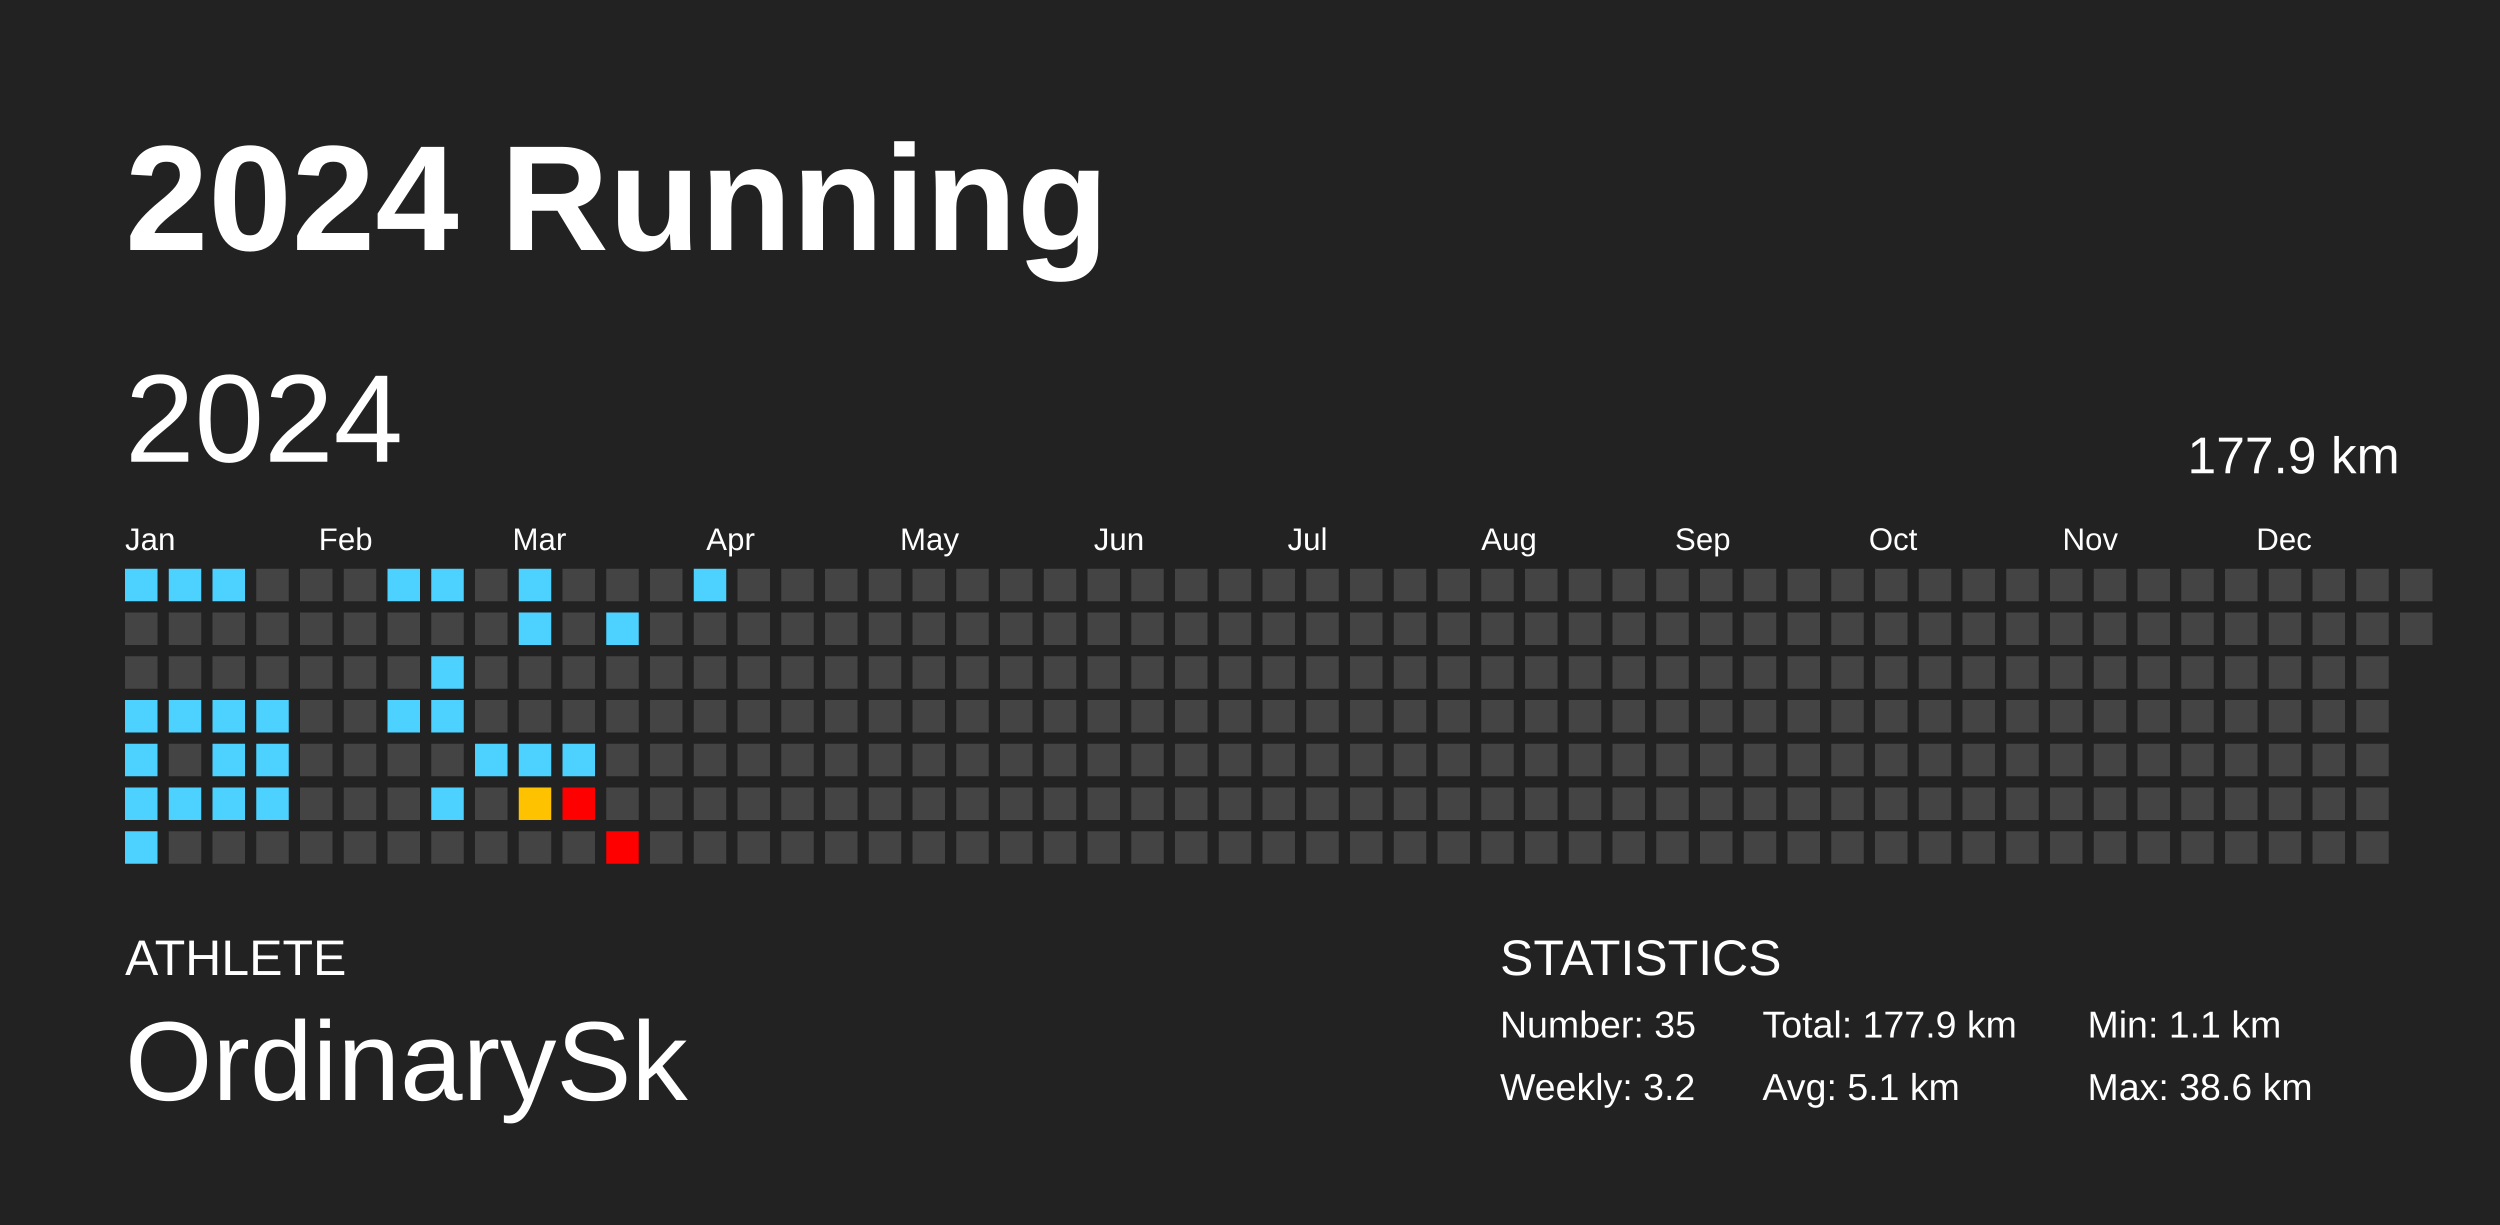
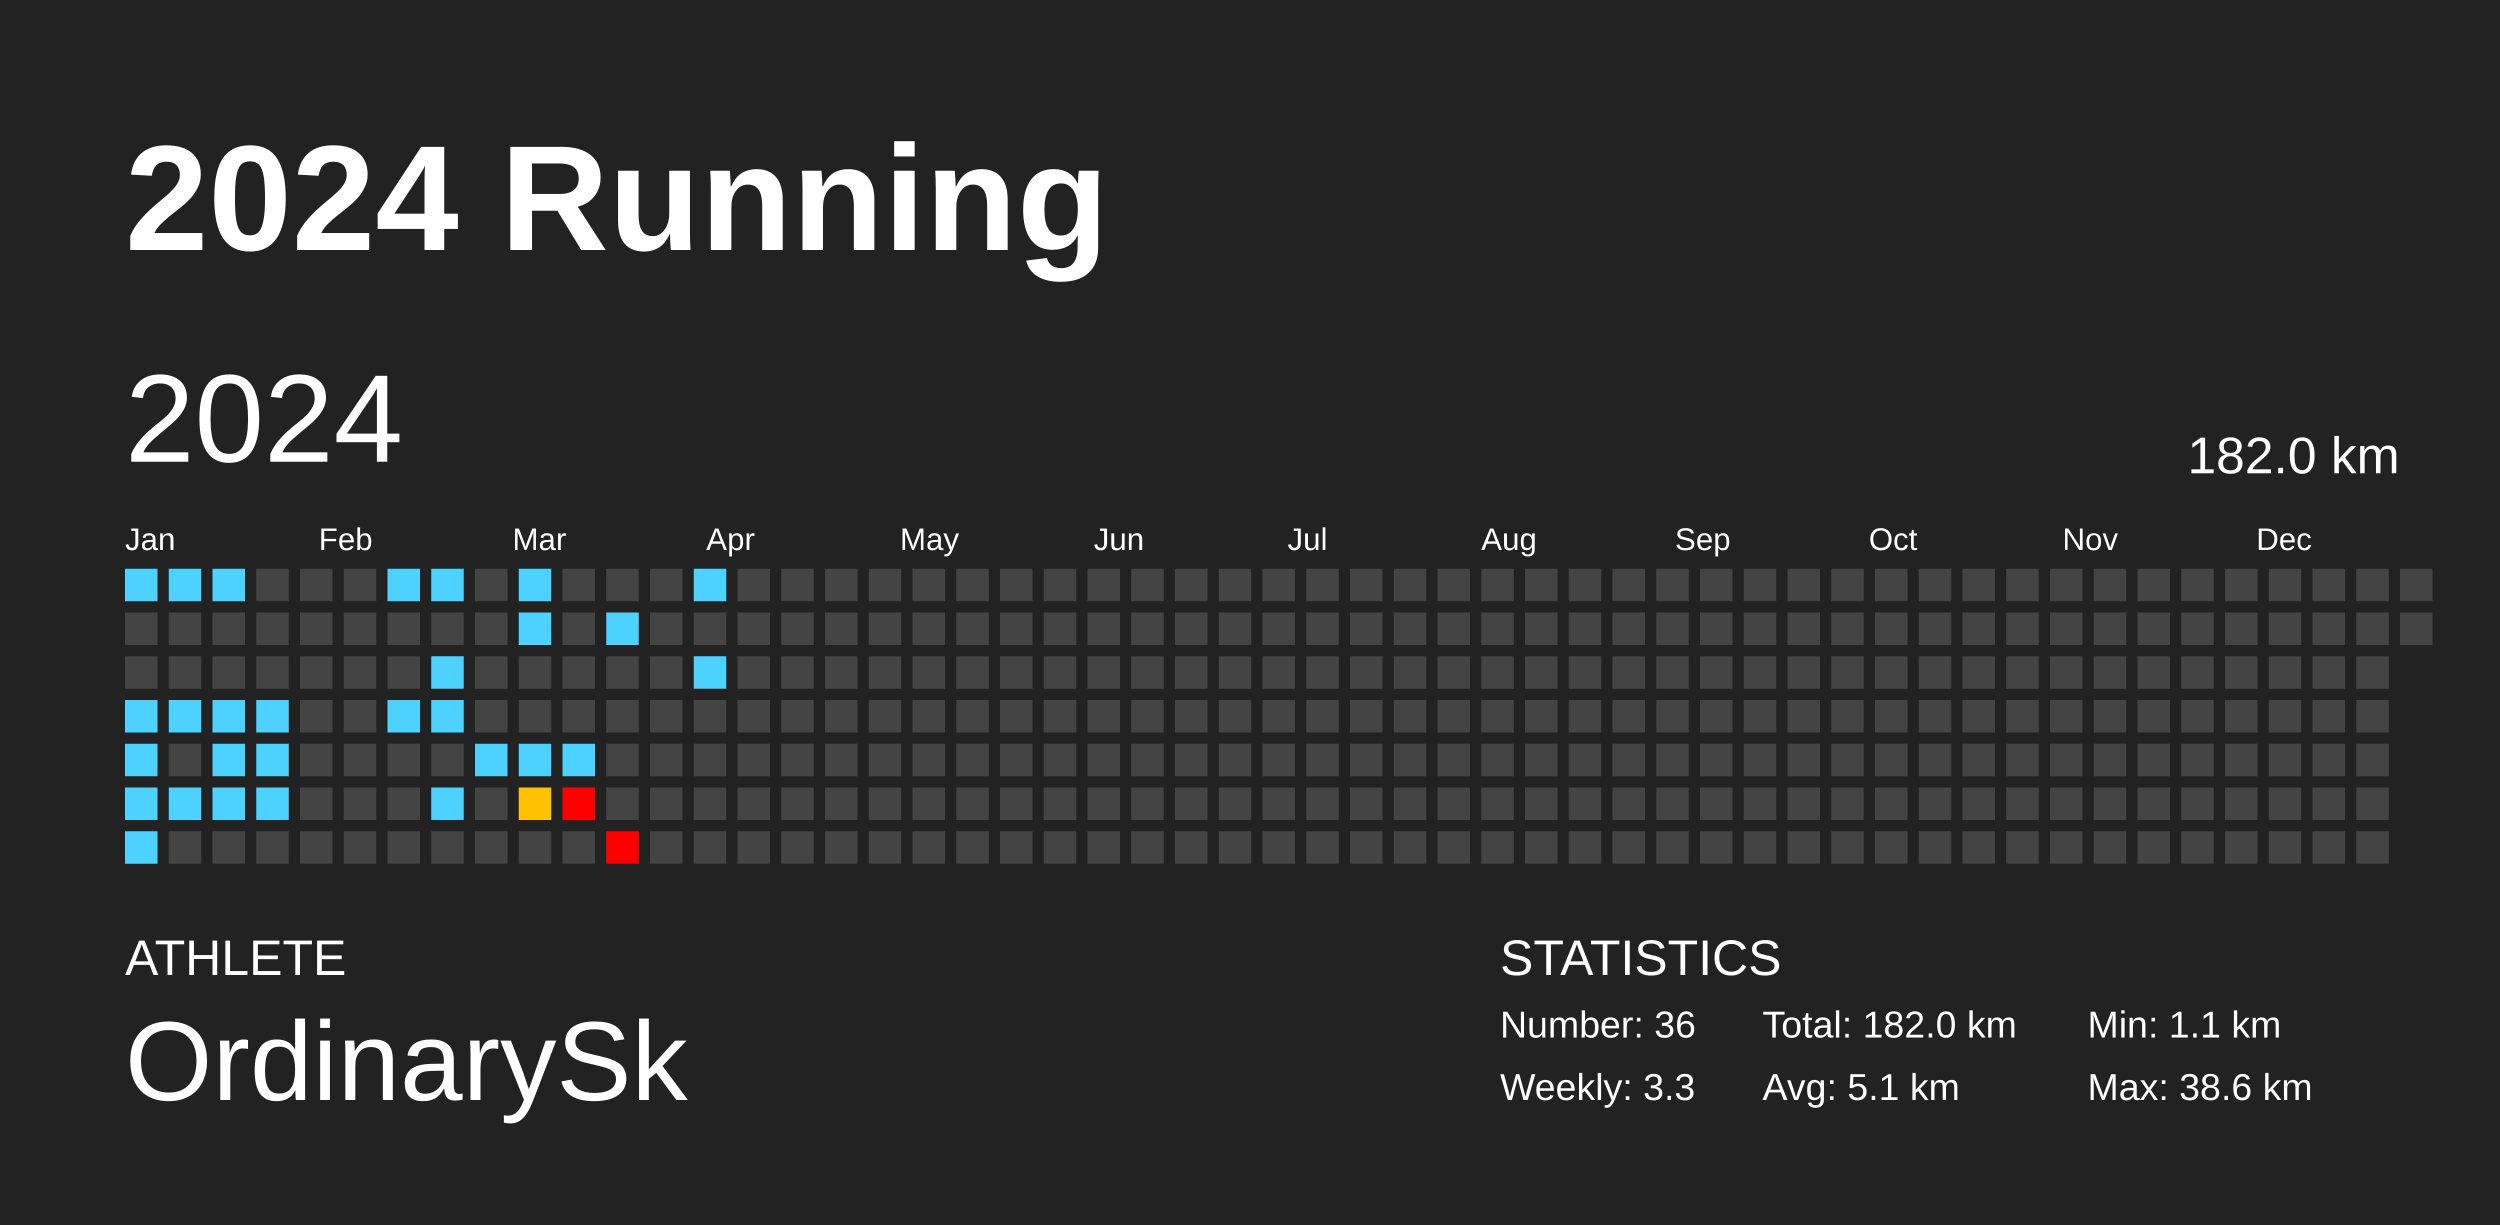
<svg xmlns="http://www.w3.org/2000/svg" baseProfile="full" height="98mm" version="1.1" viewBox="0,0,200,98" width="200mm">
  <defs />
  <rect fill="#222222" height="98" width="200" x="0" y="0" />
  <text fill="#FFFFFF" style="font-size:12px; font-family:Arial; font-weight:bold;" x="10" y="20">2024 Running</text>
  <text fill="#FFFFFF" style="font-size:4px; font-family:Arial" x="10" y="78">ATHLETE</text>
  <text fill="#FFFFFF" style="font-size:9px; font-family:Arial" x="10" y="88">OrdinarySk</text>
  <text fill="#FFFFFF" style="font-size:4px; font-family:Arial" x="120" y="78">STATISTICS</text>
-   <text fill="#FFFFFF" style="font-size:3px; font-family:Arial" x="120" y="83">Number: 35</text>
-   <text fill="#FFFFFF" style="font-size:3px; font-family:Arial" x="120" y="88">Weekly: 3.2</text>
-   <text fill="#FFFFFF" style="font-size:3px; font-family:Arial" x="141" y="83">Total: 177.9 km</text>
+   <text fill="#FFFFFF" style="font-size:3px; font-family:Arial" x="120" y="83">Number: 36</text>
+   <text fill="#FFFFFF" style="font-size:3px; font-family:Arial" x="120" y="88">Weekly: 3.3</text>
+   <text fill="#FFFFFF" style="font-size:3px; font-family:Arial" x="141" y="83">Total: 182.0 km</text>
  <text fill="#FFFFFF" style="font-size:3px; font-family:Arial" x="141" y="88">Avg: 5.1 km</text>
  <text fill="#FFFFFF" style="font-size:3px; font-family:Arial" x="167" y="83">Min: 1.1 km</text>
  <text fill="#FFFFFF" style="font-size:3px; font-family:Arial" x="167" y="88">Max: 38.6 km</text>
  <text dominant-baseline="hanging" fill="#FFFFFF" style="font-size:10.0px; font-family:Arial;" x="10" y="30">2024</text>
-   <text dominant-baseline="hanging" fill="#FFFFFF" style="font-size:4.125px; font-family:Arial;" x="175" y="35">177.9 km</text>
+   <text dominant-baseline="hanging" fill="#FFFFFF" style="font-size:4.125px; font-family:Arial;" x="175" y="35">182.0 km</text>
  <text fill="#FFFFFF" style="font-size:2.5px; font-family:Arial" x="10.0" y="44">Jan</text>
  <text fill="#FFFFFF" style="font-size:2.5px; font-family:Arial" x="25.5" y="44">Feb</text>
  <text fill="#FFFFFF" style="font-size:2.5px; font-family:Arial" x="41.0" y="44">Mar</text>
  <text fill="#FFFFFF" style="font-size:2.5px; font-family:Arial" x="56.5" y="44">Apr</text>
  <text fill="#FFFFFF" style="font-size:2.5px; font-family:Arial" x="72.0" y="44">May</text>
  <text fill="#FFFFFF" style="font-size:2.5px; font-family:Arial" x="87.5" y="44">Jun</text>
  <text fill="#FFFFFF" style="font-size:2.5px; font-family:Arial" x="103.0" y="44">Jul</text>
  <text fill="#FFFFFF" style="font-size:2.5px; font-family:Arial" x="118.5" y="44">Aug</text>
  <text fill="#FFFFFF" style="font-size:2.5px; font-family:Arial" x="134.0" y="44">Sep</text>
  <text fill="#FFFFFF" style="font-size:2.5px; font-family:Arial" x="149.5" y="44">Oct</text>
  <text fill="#FFFFFF" style="font-size:2.5px; font-family:Arial" x="165.0" y="44">Nov</text>
  <text fill="#FFFFFF" style="font-size:2.5px; font-family:Arial" x="180.5" y="44">Dec</text>
  <rect fill="#4dd2ff" height="2.6" width="2.6" x="10.0" y="45.5" />
  <rect fill="#444444" height="2.6" width="2.6" x="10.0" y="49.0" />
  <rect fill="#444444" height="2.6" width="2.6" x="10.0" y="52.5" />
  <rect fill="#4dd2ff" height="2.6" width="2.6" x="10.0" y="56.0" />
  <rect fill="#4dd2ff" height="2.6" width="2.6" x="10.0" y="59.5" />
  <rect fill="#4dd2ff" height="2.6" width="2.6" x="10.0" y="63.0" />
  <rect fill="#4dd2ff" height="2.6" width="2.6" x="10.0" y="66.5" />
  <rect fill="#4dd2ff" height="2.6" width="2.6" x="13.5" y="45.5" />
  <rect fill="#444444" height="2.6" width="2.6" x="13.5" y="49.0" />
  <rect fill="#444444" height="2.6" width="2.6" x="13.5" y="52.5" />
  <rect fill="#4dd2ff" height="2.6" width="2.6" x="13.5" y="56.0" />
  <rect fill="#444444" height="2.6" width="2.6" x="13.5" y="59.5" />
  <rect fill="#4dd2ff" height="2.6" width="2.6" x="13.5" y="63.0" />
  <rect fill="#444444" height="2.6" width="2.6" x="13.5" y="66.5" />
  <rect fill="#4dd2ff" height="2.6" width="2.6" x="17.0" y="45.5" />
  <rect fill="#444444" height="2.6" width="2.6" x="17.0" y="49.0" />
  <rect fill="#444444" height="2.6" width="2.6" x="17.0" y="52.5" />
  <rect fill="#4dd2ff" height="2.6" width="2.6" x="17.0" y="56.0" />
  <rect fill="#4dd2ff" height="2.6" width="2.6" x="17.0" y="59.5" />
  <rect fill="#4dd2ff" height="2.6" width="2.6" x="17.0" y="63.0" />
  <rect fill="#444444" height="2.6" width="2.6" x="17.0" y="66.5" />
  <rect fill="#444444" height="2.6" width="2.6" x="20.5" y="45.5" />
  <rect fill="#444444" height="2.6" width="2.6" x="20.5" y="49.0" />
  <rect fill="#444444" height="2.6" width="2.6" x="20.5" y="52.5" />
  <rect fill="#4dd2ff" height="2.6" width="2.6" x="20.5" y="56.0" />
  <rect fill="#4dd2ff" height="2.6" width="2.6" x="20.5" y="59.5" />
  <rect fill="#4dd2ff" height="2.6" width="2.6" x="20.5" y="63.0" />
  <rect fill="#444444" height="2.6" width="2.6" x="20.5" y="66.5" />
  <rect fill="#444444" height="2.6" width="2.6" x="24.0" y="45.5" />
  <rect fill="#444444" height="2.6" width="2.6" x="24.0" y="49.0" />
  <rect fill="#444444" height="2.6" width="2.6" x="24.0" y="52.5" />
  <rect fill="#444444" height="2.6" width="2.6" x="24.0" y="56.0" />
  <rect fill="#444444" height="2.6" width="2.6" x="24.0" y="59.5" />
  <rect fill="#444444" height="2.6" width="2.6" x="24.0" y="63.0" />
  <rect fill="#444444" height="2.6" width="2.6" x="24.0" y="66.5" />
  <rect fill="#444444" height="2.6" width="2.6" x="27.5" y="45.5" />
  <rect fill="#444444" height="2.6" width="2.6" x="27.5" y="49.0" />
  <rect fill="#444444" height="2.6" width="2.6" x="27.5" y="52.5" />
  <rect fill="#444444" height="2.6" width="2.6" x="27.5" y="56.0" />
  <rect fill="#444444" height="2.6" width="2.6" x="27.5" y="59.5" />
  <rect fill="#444444" height="2.6" width="2.6" x="27.5" y="63.0" />
  <rect fill="#444444" height="2.6" width="2.6" x="27.5" y="66.5" />
  <rect fill="#4dd2ff" height="2.6" width="2.6" x="31.0" y="45.5" />
  <rect fill="#444444" height="2.6" width="2.6" x="31.0" y="49.0" />
  <rect fill="#444444" height="2.6" width="2.6" x="31.0" y="52.5" />
  <rect fill="#4dd2ff" height="2.6" width="2.6" x="31.0" y="56.0" />
  <rect fill="#444444" height="2.6" width="2.6" x="31.0" y="59.5" />
  <rect fill="#444444" height="2.6" width="2.6" x="31.0" y="63.0" />
  <rect fill="#444444" height="2.6" width="2.6" x="31.0" y="66.5" />
  <rect fill="#4dd2ff" height="2.6" width="2.6" x="34.5" y="45.5" />
  <rect fill="#444444" height="2.6" width="2.6" x="34.5" y="49.0" />
  <rect fill="#4dd2ff" height="2.6" width="2.6" x="34.5" y="52.5" />
  <rect fill="#4dd2ff" height="2.6" width="2.6" x="34.5" y="56.0" />
  <rect fill="#444444" height="2.6" width="2.6" x="34.5" y="59.5" />
  <rect fill="#4dd2ff" height="2.6" width="2.6" x="34.5" y="63.0" />
  <rect fill="#444444" height="2.6" width="2.6" x="34.5" y="66.5" />
  <rect fill="#444444" height="2.6" width="2.6" x="38.0" y="45.5" />
  <rect fill="#444444" height="2.6" width="2.6" x="38.0" y="49.0" />
  <rect fill="#444444" height="2.6" width="2.6" x="38.0" y="52.5" />
  <rect fill="#444444" height="2.6" width="2.6" x="38.0" y="56.0" />
  <rect fill="#4dd2ff" height="2.6" width="2.6" x="38.0" y="59.5" />
  <rect fill="#444444" height="2.6" width="2.6" x="38.0" y="63.0" />
  <rect fill="#444444" height="2.6" width="2.6" x="38.0" y="66.5" />
  <rect fill="#4dd2ff" height="2.6" width="2.6" x="41.5" y="45.5" />
  <rect fill="#4dd2ff" height="2.6" width="2.6" x="41.5" y="49.0" />
  <rect fill="#444444" height="2.6" width="2.6" x="41.5" y="52.5" />
  <rect fill="#444444" height="2.6" width="2.6" x="41.5" y="56.0" />
  <rect fill="#4dd2ff" height="2.6" width="2.6" x="41.5" y="59.5" />
  <rect fill="#ffc200" height="2.6" width="2.6" x="41.5" y="63.0" />
  <rect fill="#444444" height="2.6" width="2.6" x="41.5" y="66.5" />
  <rect fill="#444444" height="2.6" width="2.6" x="45.0" y="45.5" />
  <rect fill="#444444" height="2.6" width="2.6" x="45.0" y="49.0" />
  <rect fill="#444444" height="2.6" width="2.6" x="45.0" y="52.5" />
  <rect fill="#444444" height="2.6" width="2.6" x="45.0" y="56.0" />
  <rect fill="#4dd2ff" height="2.6" width="2.6" x="45.0" y="59.5" />
  <rect fill="red" height="2.6" width="2.6" x="45.0" y="63.0" />
  <rect fill="#444444" height="2.6" width="2.6" x="45.0" y="66.5" />
  <rect fill="#444444" height="2.6" width="2.6" x="48.5" y="45.5" />
  <rect fill="#4dd2ff" height="2.6" width="2.6" x="48.5" y="49.0" />
  <rect fill="#444444" height="2.6" width="2.6" x="48.5" y="52.5" />
  <rect fill="#444444" height="2.6" width="2.6" x="48.5" y="56.0" />
  <rect fill="#444444" height="2.6" width="2.6" x="48.5" y="59.5" />
  <rect fill="#444444" height="2.6" width="2.6" x="48.5" y="63.0" />
  <rect fill="red" height="2.6" width="2.6" x="48.5" y="66.5" />
  <rect fill="#444444" height="2.6" width="2.6" x="52.0" y="45.5" />
  <rect fill="#444444" height="2.6" width="2.6" x="52.0" y="49.0" />
  <rect fill="#444444" height="2.6" width="2.6" x="52.0" y="52.5" />
  <rect fill="#444444" height="2.6" width="2.6" x="52.0" y="56.0" />
  <rect fill="#444444" height="2.6" width="2.6" x="52.0" y="59.5" />
  <rect fill="#444444" height="2.6" width="2.6" x="52.0" y="63.0" />
  <rect fill="#444444" height="2.6" width="2.6" x="52.0" y="66.5" />
  <rect fill="#4dd2ff" height="2.6" width="2.6" x="55.5" y="45.5" />
  <rect fill="#444444" height="2.6" width="2.6" x="55.5" y="49.0" />
-   <rect fill="#444444" height="2.6" width="2.6" x="55.5" y="52.5" />
+   <rect fill="#4dd2ff" height="2.6" width="2.6" x="55.5" y="52.5" />
  <rect fill="#444444" height="2.6" width="2.6" x="55.5" y="56.0" />
  <rect fill="#444444" height="2.6" width="2.6" x="55.5" y="59.5" />
  <rect fill="#444444" height="2.6" width="2.6" x="55.5" y="63.0" />
  <rect fill="#444444" height="2.6" width="2.6" x="55.5" y="66.5" />
  <rect fill="#444444" height="2.6" width="2.6" x="59.0" y="45.5" />
  <rect fill="#444444" height="2.6" width="2.6" x="59.0" y="49.0" />
  <rect fill="#444444" height="2.6" width="2.6" x="59.0" y="52.5" />
  <rect fill="#444444" height="2.6" width="2.6" x="59.0" y="56.0" />
  <rect fill="#444444" height="2.6" width="2.6" x="59.0" y="59.5" />
  <rect fill="#444444" height="2.6" width="2.6" x="59.0" y="63.0" />
  <rect fill="#444444" height="2.6" width="2.6" x="59.0" y="66.5" />
  <rect fill="#444444" height="2.6" width="2.6" x="62.5" y="45.5" />
  <rect fill="#444444" height="2.6" width="2.6" x="62.5" y="49.0" />
  <rect fill="#444444" height="2.6" width="2.6" x="62.5" y="52.5" />
  <rect fill="#444444" height="2.6" width="2.6" x="62.5" y="56.0" />
  <rect fill="#444444" height="2.6" width="2.6" x="62.5" y="59.5" />
  <rect fill="#444444" height="2.6" width="2.6" x="62.5" y="63.0" />
  <rect fill="#444444" height="2.6" width="2.6" x="62.5" y="66.5" />
  <rect fill="#444444" height="2.6" width="2.6" x="66.0" y="45.5" />
  <rect fill="#444444" height="2.6" width="2.6" x="66.0" y="49.0" />
  <rect fill="#444444" height="2.6" width="2.6" x="66.0" y="52.5" />
  <rect fill="#444444" height="2.6" width="2.6" x="66.0" y="56.0" />
  <rect fill="#444444" height="2.6" width="2.6" x="66.0" y="59.5" />
  <rect fill="#444444" height="2.6" width="2.6" x="66.0" y="63.0" />
  <rect fill="#444444" height="2.6" width="2.6" x="66.0" y="66.5" />
  <rect fill="#444444" height="2.6" width="2.6" x="69.5" y="45.5" />
  <rect fill="#444444" height="2.6" width="2.6" x="69.5" y="49.0" />
  <rect fill="#444444" height="2.6" width="2.6" x="69.5" y="52.5" />
  <rect fill="#444444" height="2.6" width="2.6" x="69.5" y="56.0" />
  <rect fill="#444444" height="2.6" width="2.6" x="69.5" y="59.5" />
  <rect fill="#444444" height="2.6" width="2.6" x="69.5" y="63.0" />
  <rect fill="#444444" height="2.6" width="2.6" x="69.5" y="66.5" />
  <rect fill="#444444" height="2.6" width="2.6" x="73.0" y="45.5" />
  <rect fill="#444444" height="2.6" width="2.6" x="73.0" y="49.0" />
  <rect fill="#444444" height="2.6" width="2.6" x="73.0" y="52.5" />
  <rect fill="#444444" height="2.6" width="2.6" x="73.0" y="56.0" />
  <rect fill="#444444" height="2.6" width="2.6" x="73.0" y="59.5" />
  <rect fill="#444444" height="2.6" width="2.6" x="73.0" y="63.0" />
  <rect fill="#444444" height="2.6" width="2.6" x="73.0" y="66.5" />
  <rect fill="#444444" height="2.6" width="2.6" x="76.5" y="45.5" />
  <rect fill="#444444" height="2.6" width="2.6" x="76.5" y="49.0" />
  <rect fill="#444444" height="2.6" width="2.6" x="76.5" y="52.5" />
  <rect fill="#444444" height="2.6" width="2.6" x="76.5" y="56.0" />
  <rect fill="#444444" height="2.6" width="2.6" x="76.5" y="59.5" />
  <rect fill="#444444" height="2.6" width="2.6" x="76.5" y="63.0" />
  <rect fill="#444444" height="2.6" width="2.6" x="76.5" y="66.5" />
  <rect fill="#444444" height="2.6" width="2.6" x="80.0" y="45.5" />
  <rect fill="#444444" height="2.6" width="2.6" x="80.0" y="49.0" />
  <rect fill="#444444" height="2.6" width="2.6" x="80.0" y="52.5" />
  <rect fill="#444444" height="2.6" width="2.6" x="80.0" y="56.0" />
  <rect fill="#444444" height="2.6" width="2.6" x="80.0" y="59.5" />
  <rect fill="#444444" height="2.6" width="2.6" x="80.0" y="63.0" />
  <rect fill="#444444" height="2.6" width="2.6" x="80.0" y="66.5" />
  <rect fill="#444444" height="2.6" width="2.6" x="83.5" y="45.5" />
  <rect fill="#444444" height="2.6" width="2.6" x="83.5" y="49.0" />
  <rect fill="#444444" height="2.6" width="2.6" x="83.5" y="52.5" />
  <rect fill="#444444" height="2.6" width="2.6" x="83.5" y="56.0" />
  <rect fill="#444444" height="2.6" width="2.6" x="83.5" y="59.5" />
  <rect fill="#444444" height="2.6" width="2.6" x="83.5" y="63.0" />
  <rect fill="#444444" height="2.6" width="2.6" x="83.5" y="66.5" />
  <rect fill="#444444" height="2.6" width="2.6" x="87.0" y="45.5" />
  <rect fill="#444444" height="2.6" width="2.6" x="87.0" y="49.0" />
  <rect fill="#444444" height="2.6" width="2.6" x="87.0" y="52.5" />
  <rect fill="#444444" height="2.6" width="2.6" x="87.0" y="56.0" />
  <rect fill="#444444" height="2.6" width="2.6" x="87.0" y="59.5" />
  <rect fill="#444444" height="2.6" width="2.6" x="87.0" y="63.0" />
  <rect fill="#444444" height="2.6" width="2.6" x="87.0" y="66.5" />
  <rect fill="#444444" height="2.6" width="2.6" x="90.5" y="45.5" />
  <rect fill="#444444" height="2.6" width="2.6" x="90.5" y="49.0" />
  <rect fill="#444444" height="2.6" width="2.6" x="90.5" y="52.5" />
  <rect fill="#444444" height="2.6" width="2.6" x="90.5" y="56.0" />
  <rect fill="#444444" height="2.6" width="2.6" x="90.5" y="59.5" />
  <rect fill="#444444" height="2.6" width="2.6" x="90.5" y="63.0" />
  <rect fill="#444444" height="2.6" width="2.6" x="90.5" y="66.5" />
  <rect fill="#444444" height="2.6" width="2.6" x="94.0" y="45.5" />
  <rect fill="#444444" height="2.6" width="2.6" x="94.0" y="49.0" />
  <rect fill="#444444" height="2.6" width="2.6" x="94.0" y="52.5" />
  <rect fill="#444444" height="2.6" width="2.6" x="94.0" y="56.0" />
  <rect fill="#444444" height="2.6" width="2.6" x="94.0" y="59.5" />
  <rect fill="#444444" height="2.6" width="2.6" x="94.0" y="63.0" />
  <rect fill="#444444" height="2.6" width="2.6" x="94.0" y="66.5" />
  <rect fill="#444444" height="2.6" width="2.6" x="97.5" y="45.5" />
  <rect fill="#444444" height="2.6" width="2.6" x="97.5" y="49.0" />
  <rect fill="#444444" height="2.6" width="2.6" x="97.5" y="52.5" />
  <rect fill="#444444" height="2.6" width="2.6" x="97.5" y="56.0" />
  <rect fill="#444444" height="2.6" width="2.6" x="97.5" y="59.5" />
  <rect fill="#444444" height="2.6" width="2.6" x="97.5" y="63.0" />
  <rect fill="#444444" height="2.6" width="2.6" x="97.5" y="66.5" />
  <rect fill="#444444" height="2.6" width="2.6" x="101.0" y="45.5" />
  <rect fill="#444444" height="2.6" width="2.6" x="101.0" y="49.0" />
  <rect fill="#444444" height="2.6" width="2.6" x="101.0" y="52.5" />
  <rect fill="#444444" height="2.6" width="2.6" x="101.0" y="56.0" />
  <rect fill="#444444" height="2.6" width="2.6" x="101.0" y="59.5" />
  <rect fill="#444444" height="2.6" width="2.6" x="101.0" y="63.0" />
  <rect fill="#444444" height="2.6" width="2.6" x="101.0" y="66.5" />
  <rect fill="#444444" height="2.6" width="2.6" x="104.5" y="45.5" />
  <rect fill="#444444" height="2.6" width="2.6" x="104.5" y="49.0" />
  <rect fill="#444444" height="2.6" width="2.6" x="104.5" y="52.5" />
  <rect fill="#444444" height="2.6" width="2.6" x="104.5" y="56.0" />
  <rect fill="#444444" height="2.6" width="2.6" x="104.5" y="59.5" />
  <rect fill="#444444" height="2.6" width="2.6" x="104.5" y="63.0" />
  <rect fill="#444444" height="2.6" width="2.6" x="104.5" y="66.5" />
  <rect fill="#444444" height="2.6" width="2.6" x="108.0" y="45.5" />
  <rect fill="#444444" height="2.6" width="2.6" x="108.0" y="49.0" />
  <rect fill="#444444" height="2.6" width="2.6" x="108.0" y="52.5" />
  <rect fill="#444444" height="2.6" width="2.6" x="108.0" y="56.0" />
  <rect fill="#444444" height="2.6" width="2.6" x="108.0" y="59.5" />
  <rect fill="#444444" height="2.6" width="2.6" x="108.0" y="63.0" />
  <rect fill="#444444" height="2.6" width="2.6" x="108.0" y="66.5" />
  <rect fill="#444444" height="2.6" width="2.6" x="111.5" y="45.5" />
  <rect fill="#444444" height="2.6" width="2.6" x="111.5" y="49.0" />
  <rect fill="#444444" height="2.6" width="2.6" x="111.5" y="52.5" />
  <rect fill="#444444" height="2.6" width="2.6" x="111.5" y="56.0" />
  <rect fill="#444444" height="2.6" width="2.6" x="111.5" y="59.5" />
  <rect fill="#444444" height="2.6" width="2.6" x="111.5" y="63.0" />
  <rect fill="#444444" height="2.6" width="2.6" x="111.5" y="66.5" />
  <rect fill="#444444" height="2.6" width="2.6" x="115.0" y="45.5" />
  <rect fill="#444444" height="2.6" width="2.6" x="115.0" y="49.0" />
  <rect fill="#444444" height="2.6" width="2.6" x="115.0" y="52.5" />
  <rect fill="#444444" height="2.6" width="2.6" x="115.0" y="56.0" />
  <rect fill="#444444" height="2.6" width="2.6" x="115.0" y="59.5" />
  <rect fill="#444444" height="2.6" width="2.6" x="115.0" y="63.0" />
  <rect fill="#444444" height="2.6" width="2.6" x="115.0" y="66.5" />
  <rect fill="#444444" height="2.6" width="2.6" x="118.5" y="45.5" />
  <rect fill="#444444" height="2.6" width="2.6" x="118.5" y="49.0" />
  <rect fill="#444444" height="2.6" width="2.6" x="118.5" y="52.5" />
  <rect fill="#444444" height="2.6" width="2.6" x="118.5" y="56.0" />
  <rect fill="#444444" height="2.6" width="2.6" x="118.5" y="59.5" />
  <rect fill="#444444" height="2.6" width="2.6" x="118.5" y="63.0" />
  <rect fill="#444444" height="2.6" width="2.6" x="118.5" y="66.5" />
  <rect fill="#444444" height="2.6" width="2.6" x="122.0" y="45.5" />
  <rect fill="#444444" height="2.6" width="2.6" x="122.0" y="49.0" />
  <rect fill="#444444" height="2.6" width="2.6" x="122.0" y="52.5" />
  <rect fill="#444444" height="2.6" width="2.6" x="122.0" y="56.0" />
  <rect fill="#444444" height="2.6" width="2.6" x="122.0" y="59.5" />
  <rect fill="#444444" height="2.6" width="2.6" x="122.0" y="63.0" />
  <rect fill="#444444" height="2.6" width="2.6" x="122.0" y="66.5" />
  <rect fill="#444444" height="2.6" width="2.6" x="125.5" y="45.5" />
  <rect fill="#444444" height="2.6" width="2.6" x="125.5" y="49.0" />
  <rect fill="#444444" height="2.6" width="2.6" x="125.5" y="52.5" />
  <rect fill="#444444" height="2.6" width="2.6" x="125.5" y="56.0" />
  <rect fill="#444444" height="2.6" width="2.6" x="125.5" y="59.5" />
  <rect fill="#444444" height="2.6" width="2.6" x="125.5" y="63.0" />
  <rect fill="#444444" height="2.6" width="2.6" x="125.5" y="66.5" />
  <rect fill="#444444" height="2.6" width="2.6" x="129.0" y="45.5" />
  <rect fill="#444444" height="2.6" width="2.6" x="129.0" y="49.0" />
  <rect fill="#444444" height="2.6" width="2.6" x="129.0" y="52.5" />
  <rect fill="#444444" height="2.6" width="2.6" x="129.0" y="56.0" />
  <rect fill="#444444" height="2.6" width="2.6" x="129.0" y="59.5" />
  <rect fill="#444444" height="2.6" width="2.6" x="129.0" y="63.0" />
  <rect fill="#444444" height="2.6" width="2.6" x="129.0" y="66.5" />
  <rect fill="#444444" height="2.6" width="2.6" x="132.5" y="45.5" />
  <rect fill="#444444" height="2.6" width="2.6" x="132.5" y="49.0" />
  <rect fill="#444444" height="2.6" width="2.6" x="132.5" y="52.5" />
  <rect fill="#444444" height="2.6" width="2.6" x="132.5" y="56.0" />
  <rect fill="#444444" height="2.6" width="2.6" x="132.5" y="59.5" />
  <rect fill="#444444" height="2.6" width="2.6" x="132.5" y="63.0" />
  <rect fill="#444444" height="2.6" width="2.6" x="132.5" y="66.5" />
  <rect fill="#444444" height="2.6" width="2.6" x="136.0" y="45.5" />
  <rect fill="#444444" height="2.6" width="2.6" x="136.0" y="49.0" />
  <rect fill="#444444" height="2.6" width="2.6" x="136.0" y="52.5" />
  <rect fill="#444444" height="2.6" width="2.6" x="136.0" y="56.0" />
  <rect fill="#444444" height="2.6" width="2.6" x="136.0" y="59.5" />
  <rect fill="#444444" height="2.6" width="2.6" x="136.0" y="63.0" />
  <rect fill="#444444" height="2.6" width="2.6" x="136.0" y="66.5" />
  <rect fill="#444444" height="2.6" width="2.6" x="139.5" y="45.5" />
  <rect fill="#444444" height="2.6" width="2.6" x="139.5" y="49.0" />
  <rect fill="#444444" height="2.6" width="2.6" x="139.5" y="52.5" />
  <rect fill="#444444" height="2.6" width="2.6" x="139.5" y="56.0" />
  <rect fill="#444444" height="2.6" width="2.6" x="139.5" y="59.5" />
  <rect fill="#444444" height="2.6" width="2.6" x="139.5" y="63.0" />
  <rect fill="#444444" height="2.6" width="2.6" x="139.5" y="66.5" />
  <rect fill="#444444" height="2.6" width="2.6" x="143.0" y="45.5" />
  <rect fill="#444444" height="2.6" width="2.6" x="143.0" y="49.0" />
  <rect fill="#444444" height="2.6" width="2.6" x="143.0" y="52.5" />
  <rect fill="#444444" height="2.6" width="2.6" x="143.0" y="56.0" />
  <rect fill="#444444" height="2.6" width="2.6" x="143.0" y="59.5" />
  <rect fill="#444444" height="2.6" width="2.6" x="143.0" y="63.0" />
  <rect fill="#444444" height="2.6" width="2.6" x="143.0" y="66.5" />
  <rect fill="#444444" height="2.6" width="2.6" x="146.5" y="45.5" />
  <rect fill="#444444" height="2.6" width="2.6" x="146.5" y="49.0" />
  <rect fill="#444444" height="2.6" width="2.6" x="146.5" y="52.5" />
  <rect fill="#444444" height="2.6" width="2.6" x="146.5" y="56.0" />
  <rect fill="#444444" height="2.6" width="2.6" x="146.5" y="59.5" />
  <rect fill="#444444" height="2.6" width="2.6" x="146.5" y="63.0" />
  <rect fill="#444444" height="2.6" width="2.6" x="146.5" y="66.5" />
  <rect fill="#444444" height="2.6" width="2.6" x="150.0" y="45.5" />
  <rect fill="#444444" height="2.6" width="2.6" x="150.0" y="49.0" />
  <rect fill="#444444" height="2.6" width="2.6" x="150.0" y="52.5" />
  <rect fill="#444444" height="2.6" width="2.6" x="150.0" y="56.0" />
  <rect fill="#444444" height="2.6" width="2.6" x="150.0" y="59.5" />
  <rect fill="#444444" height="2.6" width="2.6" x="150.0" y="63.0" />
  <rect fill="#444444" height="2.6" width="2.6" x="150.0" y="66.5" />
  <rect fill="#444444" height="2.6" width="2.6" x="153.5" y="45.5" />
  <rect fill="#444444" height="2.6" width="2.6" x="153.5" y="49.0" />
  <rect fill="#444444" height="2.6" width="2.6" x="153.5" y="52.5" />
  <rect fill="#444444" height="2.6" width="2.6" x="153.5" y="56.0" />
  <rect fill="#444444" height="2.6" width="2.6" x="153.5" y="59.5" />
  <rect fill="#444444" height="2.6" width="2.6" x="153.5" y="63.0" />
  <rect fill="#444444" height="2.6" width="2.6" x="153.5" y="66.5" />
  <rect fill="#444444" height="2.6" width="2.6" x="157.0" y="45.5" />
  <rect fill="#444444" height="2.6" width="2.6" x="157.0" y="49.0" />
  <rect fill="#444444" height="2.6" width="2.6" x="157.0" y="52.5" />
  <rect fill="#444444" height="2.6" width="2.6" x="157.0" y="56.0" />
  <rect fill="#444444" height="2.6" width="2.6" x="157.0" y="59.5" />
  <rect fill="#444444" height="2.6" width="2.6" x="157.0" y="63.0" />
  <rect fill="#444444" height="2.6" width="2.6" x="157.0" y="66.5" />
  <rect fill="#444444" height="2.6" width="2.6" x="160.5" y="45.5" />
  <rect fill="#444444" height="2.6" width="2.6" x="160.5" y="49.0" />
  <rect fill="#444444" height="2.6" width="2.6" x="160.5" y="52.5" />
  <rect fill="#444444" height="2.6" width="2.6" x="160.5" y="56.0" />
  <rect fill="#444444" height="2.6" width="2.6" x="160.5" y="59.5" />
  <rect fill="#444444" height="2.6" width="2.6" x="160.5" y="63.0" />
  <rect fill="#444444" height="2.6" width="2.6" x="160.5" y="66.5" />
  <rect fill="#444444" height="2.6" width="2.6" x="164.0" y="45.5" />
  <rect fill="#444444" height="2.6" width="2.6" x="164.0" y="49.0" />
  <rect fill="#444444" height="2.6" width="2.6" x="164.0" y="52.5" />
  <rect fill="#444444" height="2.6" width="2.6" x="164.0" y="56.0" />
  <rect fill="#444444" height="2.6" width="2.6" x="164.0" y="59.5" />
  <rect fill="#444444" height="2.6" width="2.6" x="164.0" y="63.0" />
  <rect fill="#444444" height="2.6" width="2.6" x="164.0" y="66.5" />
  <rect fill="#444444" height="2.6" width="2.6" x="167.5" y="45.5" />
  <rect fill="#444444" height="2.6" width="2.6" x="167.5" y="49.0" />
  <rect fill="#444444" height="2.6" width="2.6" x="167.5" y="52.5" />
  <rect fill="#444444" height="2.6" width="2.6" x="167.5" y="56.0" />
  <rect fill="#444444" height="2.6" width="2.6" x="167.5" y="59.5" />
  <rect fill="#444444" height="2.6" width="2.6" x="167.5" y="63.0" />
  <rect fill="#444444" height="2.6" width="2.6" x="167.5" y="66.5" />
  <rect fill="#444444" height="2.6" width="2.6" x="171.0" y="45.5" />
  <rect fill="#444444" height="2.6" width="2.6" x="171.0" y="49.0" />
  <rect fill="#444444" height="2.6" width="2.6" x="171.0" y="52.5" />
  <rect fill="#444444" height="2.6" width="2.6" x="171.0" y="56.0" />
  <rect fill="#444444" height="2.6" width="2.6" x="171.0" y="59.5" />
  <rect fill="#444444" height="2.6" width="2.6" x="171.0" y="63.0" />
  <rect fill="#444444" height="2.6" width="2.6" x="171.0" y="66.5" />
  <rect fill="#444444" height="2.6" width="2.6" x="174.5" y="45.5" />
  <rect fill="#444444" height="2.6" width="2.6" x="174.5" y="49.0" />
  <rect fill="#444444" height="2.6" width="2.6" x="174.5" y="52.5" />
  <rect fill="#444444" height="2.6" width="2.6" x="174.5" y="56.0" />
  <rect fill="#444444" height="2.6" width="2.6" x="174.5" y="59.5" />
  <rect fill="#444444" height="2.6" width="2.6" x="174.5" y="63.0" />
  <rect fill="#444444" height="2.6" width="2.6" x="174.5" y="66.5" />
  <rect fill="#444444" height="2.6" width="2.6" x="178.0" y="45.5" />
  <rect fill="#444444" height="2.6" width="2.6" x="178.0" y="49.0" />
  <rect fill="#444444" height="2.6" width="2.6" x="178.0" y="52.5" />
  <rect fill="#444444" height="2.6" width="2.6" x="178.0" y="56.0" />
  <rect fill="#444444" height="2.6" width="2.6" x="178.0" y="59.5" />
  <rect fill="#444444" height="2.6" width="2.6" x="178.0" y="63.0" />
  <rect fill="#444444" height="2.6" width="2.6" x="178.0" y="66.5" />
  <rect fill="#444444" height="2.6" width="2.6" x="181.5" y="45.5" />
  <rect fill="#444444" height="2.6" width="2.6" x="181.5" y="49.0" />
  <rect fill="#444444" height="2.6" width="2.6" x="181.5" y="52.5" />
  <rect fill="#444444" height="2.6" width="2.6" x="181.5" y="56.0" />
  <rect fill="#444444" height="2.6" width="2.6" x="181.5" y="59.5" />
  <rect fill="#444444" height="2.6" width="2.6" x="181.5" y="63.0" />
  <rect fill="#444444" height="2.6" width="2.6" x="181.5" y="66.5" />
  <rect fill="#444444" height="2.6" width="2.6" x="185.0" y="45.5" />
  <rect fill="#444444" height="2.6" width="2.6" x="185.0" y="49.0" />
  <rect fill="#444444" height="2.6" width="2.6" x="185.0" y="52.5" />
  <rect fill="#444444" height="2.6" width="2.6" x="185.0" y="56.0" />
  <rect fill="#444444" height="2.6" width="2.6" x="185.0" y="59.5" />
  <rect fill="#444444" height="2.6" width="2.6" x="185.0" y="63.0" />
  <rect fill="#444444" height="2.6" width="2.6" x="185.0" y="66.5" />
  <rect fill="#444444" height="2.6" width="2.6" x="188.5" y="45.5" />
  <rect fill="#444444" height="2.6" width="2.6" x="188.5" y="49.0" />
  <rect fill="#444444" height="2.6" width="2.6" x="188.5" y="52.5" />
  <rect fill="#444444" height="2.6" width="2.6" x="188.5" y="56.0" />
  <rect fill="#444444" height="2.6" width="2.6" x="188.5" y="59.5" />
  <rect fill="#444444" height="2.6" width="2.6" x="188.5" y="63.0" />
  <rect fill="#444444" height="2.6" width="2.6" x="188.5" y="66.5" />
  <rect fill="#444444" height="2.6" width="2.6" x="192.0" y="45.5" />
  <rect fill="#444444" height="2.6" width="2.6" x="192.0" y="49.0" />
</svg>
